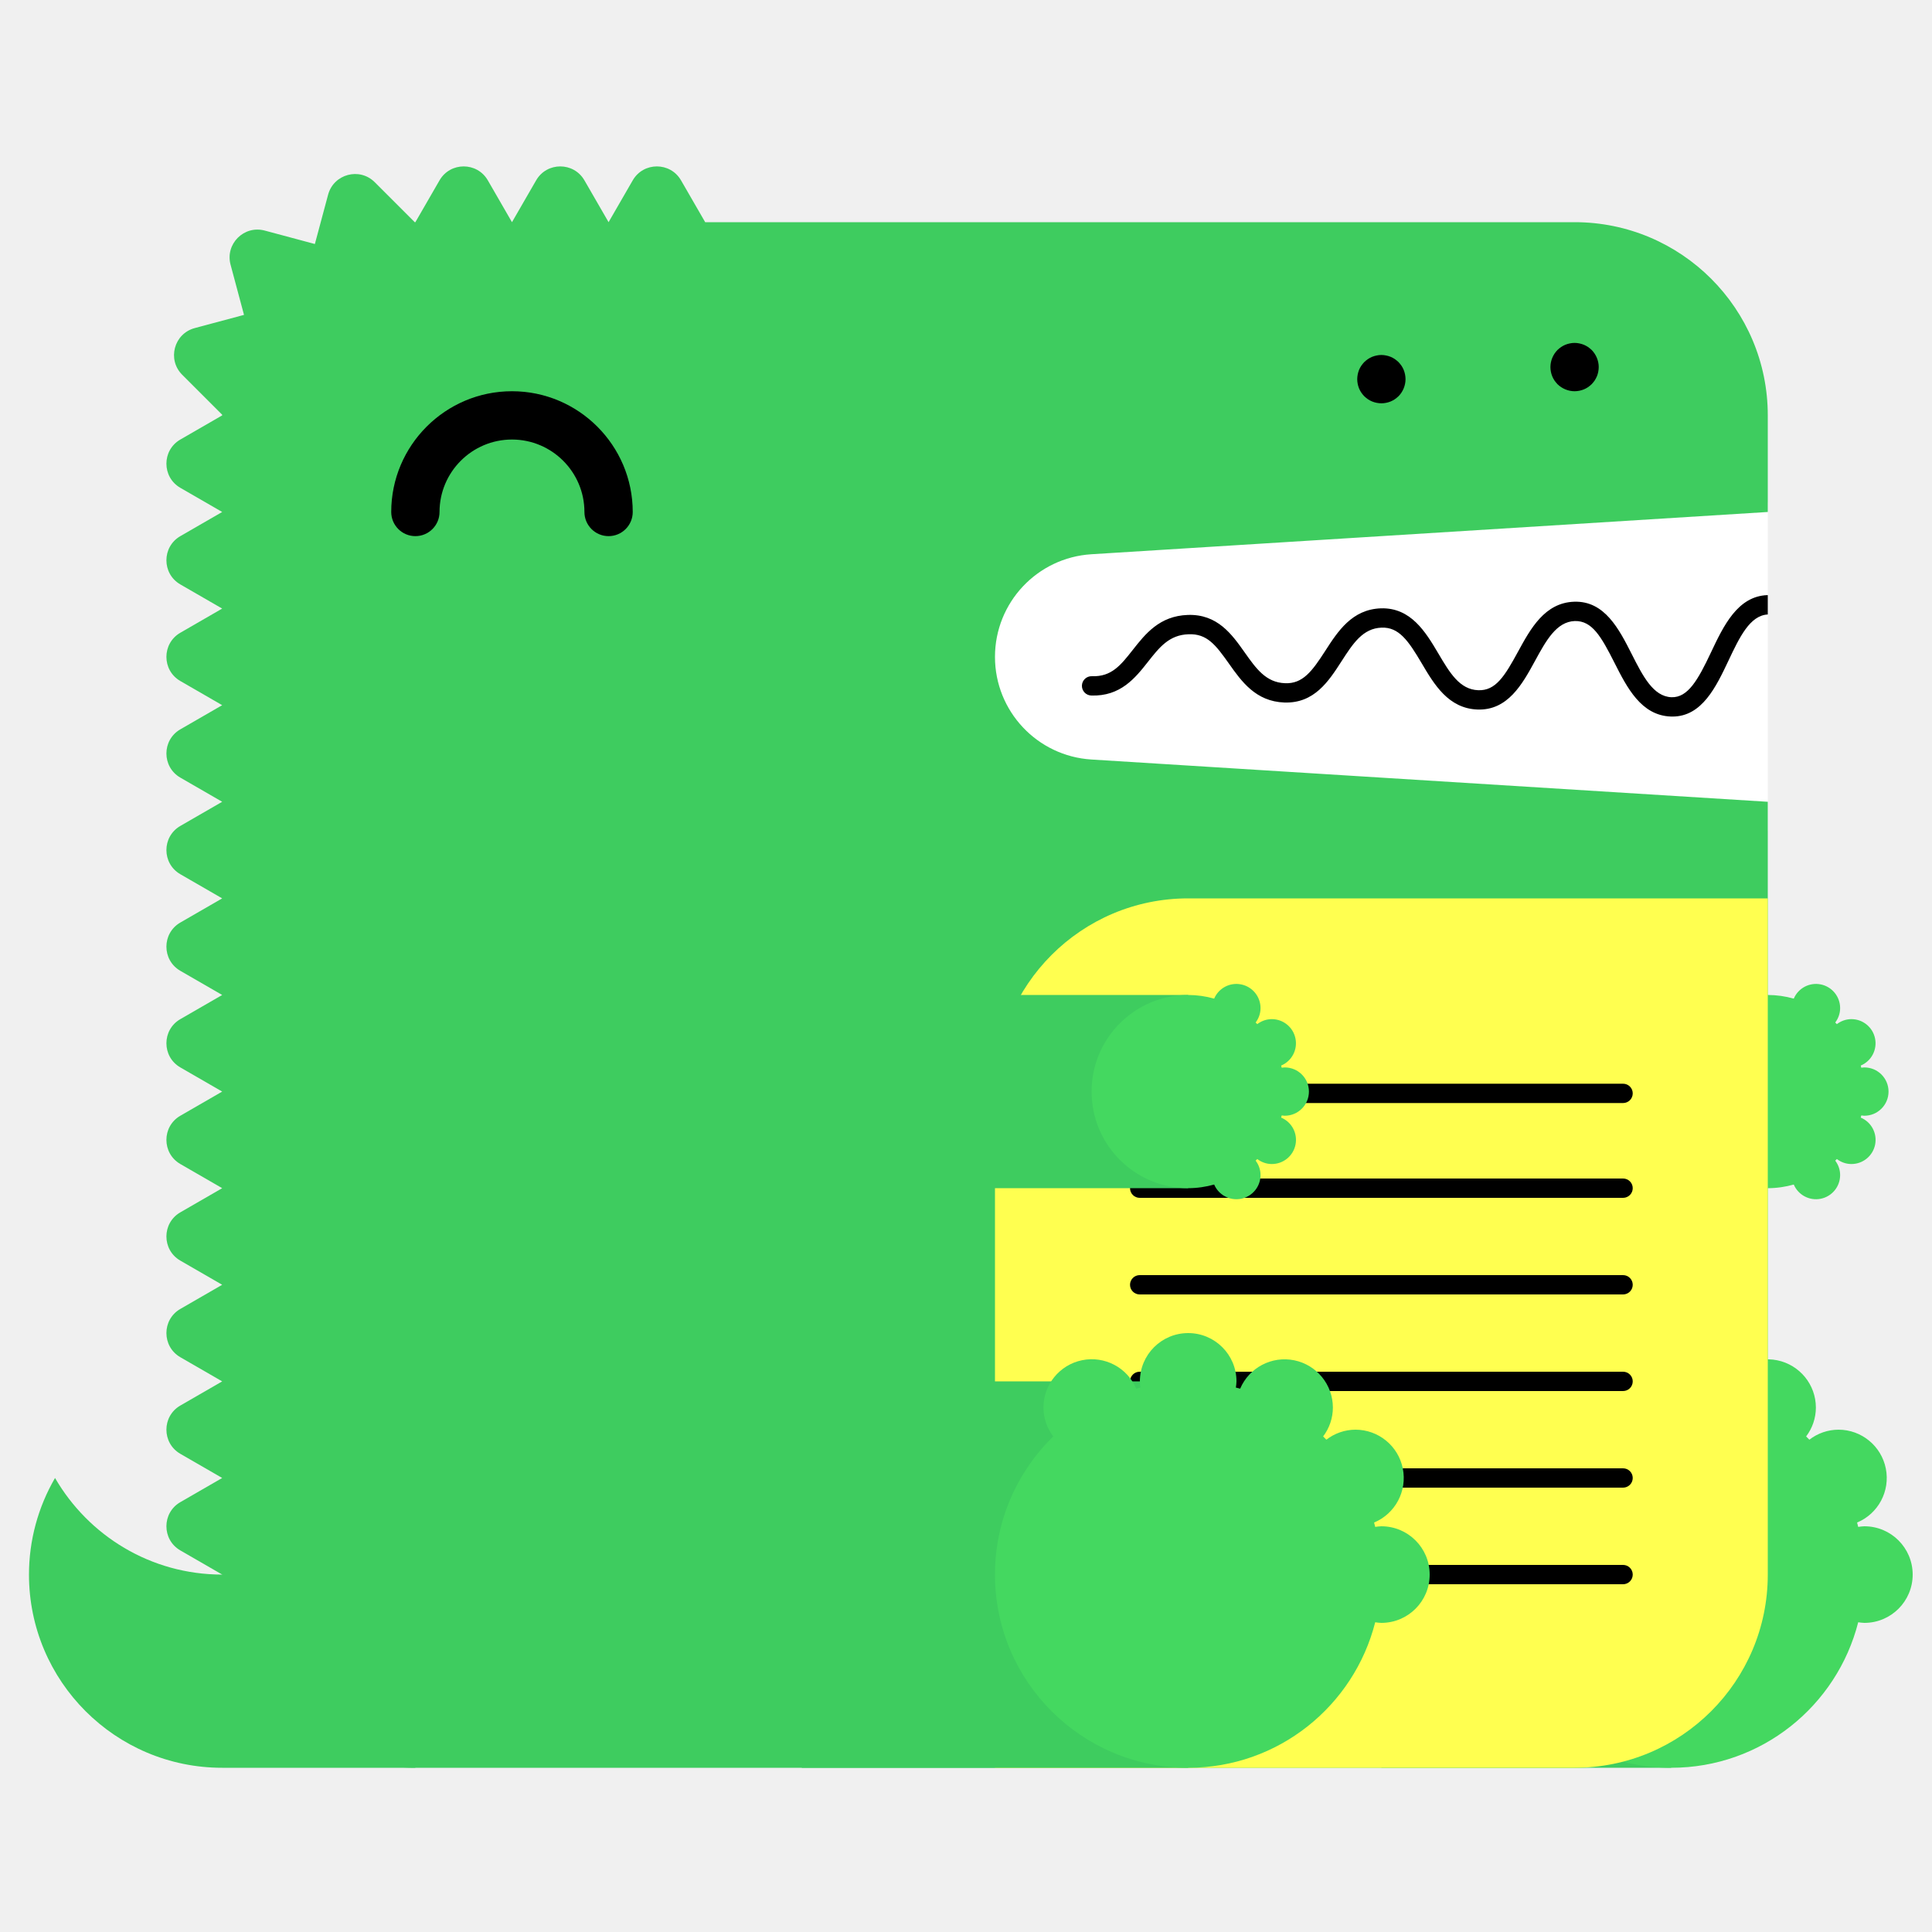
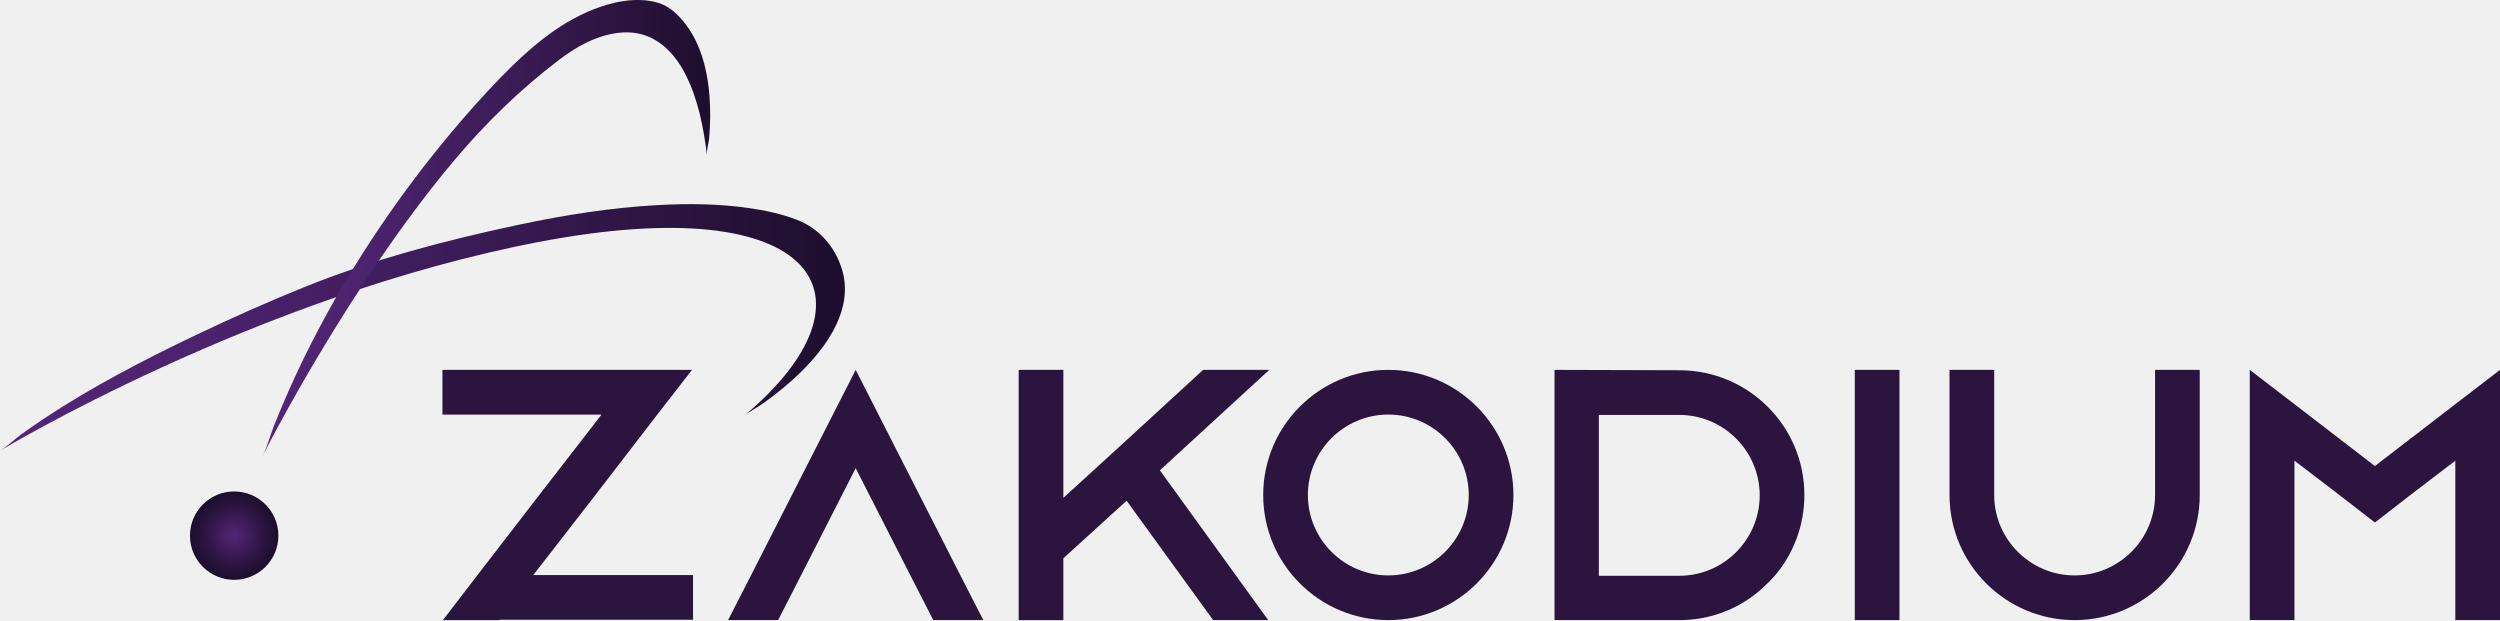
- <svg xmlns="http://www.w3.org/2000/svg" width="200" height="200" viewBox="0 0 200 200">
-   <g fill="none" fill-rule="evenodd">
-     <path fill="#FFF" d="M99 52h84v34H99z" />
-     <path d="M23 163c-7.398 0-13.843-4.027-17.303-10A19.886 19.886 0 0 0 3 163c0 11.046 8.954 20 20 20h20v-20H23z" fill="#3ECC5F" />
-     <path d="M112.98 57.376L183 53V43c0-11.046-8.954-20-20-20H73l-2.5-4.33c-1.112-1.925-3.889-1.925-5 0L63 23l-2.5-4.33c-1.111-1.925-3.889-1.925-5 0L53 23l-2.5-4.33c-1.111-1.925-3.889-1.925-5 0L43 23c-.022 0-.042.003-.065.003l-4.142-4.141c-1.57-1.571-4.252-.853-4.828 1.294l-1.369 5.104-5.192-1.392c-2.148-.575-4.111 1.389-3.535 3.536l1.39 5.193-5.102 1.367c-2.148.576-2.867 3.259-1.296 4.83l4.142 4.142c0 .021-.003.042-.003.064l-4.33 2.5c-1.925 1.111-1.925 3.889 0 5L23 53l-4.33 2.5c-1.925 1.111-1.925 3.889 0 5L23 63l-4.33 2.5c-1.925 1.111-1.925 3.889 0 5L23 73l-4.33 2.5c-1.925 1.111-1.925 3.889 0 5L23 83l-4.33 2.5c-1.925 1.111-1.925 3.889 0 5L23 93l-4.33 2.5c-1.925 1.111-1.925 3.889 0 5L23 103l-4.33 2.5c-1.925 1.111-1.925 3.889 0 5L23 113l-4.33 2.5c-1.925 1.111-1.925 3.889 0 5L23 123l-4.33 2.5c-1.925 1.111-1.925 3.889 0 5L23 133l-4.33 2.5c-1.925 1.111-1.925 3.889 0 5L23 143l-4.33 2.5c-1.925 1.111-1.925 3.889 0 5L23 153l-4.33 2.5c-1.925 1.111-1.925 3.889 0 5L23 163c0 11.046 8.954 20 20 20h120c11.046 0 20-8.954 20-20V83l-70.02-4.376A10.645 10.645 0 0 1 103 68c0-5.621 4.37-10.273 9.98-10.624" fill="#3ECC5F" />
-     <path fill="#3ECC5F" d="M143 183h30v-40h-30z" />
-     <path d="M193 158c-.219 0-.428.037-.639.064-.038-.15-.074-.301-.116-.451A5 5 0 0 0 190.32 148a4.96 4.96 0 0 0-3.016 1.036 26.531 26.531 0 0 0-.335-.336 4.955 4.955 0 0 0 1.011-2.987 5 5 0 0 0-9.599-1.959c-.148-.042-.297-.077-.445-.115.027-.211.064-.42.064-.639a5 5 0 0 0-5-5 5 5 0 0 0-5 5c0 .219.037.428.064.639-.148.038-.297.073-.445.115a4.998 4.998 0 0 0-9.599 1.959c0 1.125.384 2.151 1.011 2.987-3.717 3.632-6.031 8.693-6.031 14.3 0 11.046 8.954 20 20 20 9.339 0 17.16-6.41 19.361-15.064.211.027.42.064.639.064a5 5 0 0 0 5-5 5 5 0 0 0-5-5" fill="#44D860" />
-     <path fill="#3ECC5F" d="M153 123h30v-20h-30z" />
-     <path d="M193 115.5a2.5 2.5 0 1 0 0-5c-.109 0-.214.019-.319.032-.02-.075-.037-.15-.058-.225a2.501 2.501 0 0 0-.963-4.807c-.569 0-1.088.197-1.508.518a6.653 6.653 0 0 0-.168-.168c.314-.417.506-.931.506-1.494a2.5 2.5 0 0 0-4.8-.979A9.987 9.987 0 0 0 183 103c-5.522 0-10 4.478-10 10s4.478 10 10 10c.934 0 1.833-.138 2.69-.377a2.5 2.5 0 0 0 4.8-.979c0-.563-.192-1.077-.506-1.494.057-.055.113-.111.168-.168.42.321.939.518 1.508.518a2.5 2.5 0 0 0 .963-4.807c.021-.074.038-.15.058-.225.105.013.21.032.319.032" fill="#44D860" />
-     <path d="M63 55.5a2.5 2.5 0 0 1-2.5-2.5c0-4.136-3.364-7.5-7.5-7.5s-7.5 3.364-7.5 7.5a2.5 2.5 0 1 1-5 0c0-6.893 5.607-12.5 12.5-12.5S65.5 46.107 65.5 53a2.5 2.5 0 0 1-2.5 2.5" fill="#000" />
-     <path d="M103 183h60c11.046 0 20-8.954 20-20V93h-60c-11.046 0-20 8.954-20 20v70z" fill="#FFFF50" />
-     <path d="M168.02 124h-50.04a1 1 0 1 1 0-2h50.04a1 1 0 1 1 0 2m0 20h-50.04a1 1 0 1 1 0-2h50.04a1 1 0 1 1 0 2m0 20h-50.04a1 1 0 1 1 0-2h50.04a1 1 0 1 1 0 2m0-49.814h-50.04a1 1 0 1 1 0-2h50.04a1 1 0 1 1 0 2m0 19.814h-50.04a1 1 0 1 1 0-2h50.04a1 1 0 1 1 0 2m0 20h-50.04a1 1 0 1 1 0-2h50.04a1 1 0 1 1 0 2M183 61.611c-.012 0-.022-.006-.034-.005-3.09.105-4.552 3.196-5.842 5.923-1.346 2.85-2.387 4.703-4.093 4.647-1.889-.068-2.969-2.202-4.113-4.46-1.314-2.594-2.814-5.536-5.963-5.426-3.046.104-4.513 2.794-5.807 5.167-1.377 2.528-2.314 4.065-4.121 3.994-1.927-.07-2.951-1.805-4.136-3.813-1.321-2.236-2.848-4.75-5.936-4.664-2.994.103-4.465 2.385-5.763 4.4-1.373 2.13-2.335 3.428-4.165 3.351-1.973-.07-2.992-1.51-4.171-3.177-1.324-1.873-2.816-3.993-5.895-3.89-2.928.1-4.399 1.97-5.696 3.618-1.232 1.564-2.194 2.802-4.229 2.724a1 1 0 0 0-.072 2c3.017.101 4.545-1.8 5.872-3.487 1.177-1.496 2.193-2.787 4.193-2.855 1.926-.082 2.829 1.115 4.195 3.045 1.297 1.834 2.769 3.914 5.731 4.021 3.103.104 4.596-2.215 5.918-4.267 1.182-1.834 2.202-3.417 4.15-3.484 1.793-.067 2.769 1.35 4.145 3.681 1.297 2.197 2.766 4.686 5.787 4.796 3.125.108 4.634-2.62 5.949-5.035 1.139-2.088 2.214-4.06 4.119-4.126 1.793-.042 2.728 1.595 4.111 4.33 1.292 2.553 2.757 5.445 5.825 5.556l.169.003c3.064 0 4.518-3.075 5.805-5.794 1.139-2.41 2.217-4.68 4.067-4.773v-2z" fill="#000" />
-     <path fill="#3ECC5F" d="M83 183h40v-40H83z" />
-     <path d="M143 158c-.219 0-.428.037-.639.064-.038-.15-.074-.301-.116-.451A5 5 0 0 0 140.32 148a4.96 4.96 0 0 0-3.016 1.036 26.531 26.531 0 0 0-.335-.336 4.955 4.955 0 0 0 1.011-2.987 5 5 0 0 0-9.599-1.959c-.148-.042-.297-.077-.445-.115.027-.211.064-.42.064-.639a5 5 0 0 0-5-5 5 5 0 0 0-5 5c0 .219.037.428.064.639-.148.038-.297.073-.445.115a4.998 4.998 0 0 0-9.599 1.959c0 1.125.384 2.151 1.011 2.987-3.717 3.632-6.031 8.693-6.031 14.3 0 11.046 8.954 20 20 20 9.339 0 17.16-6.41 19.361-15.064.211.027.42.064.639.064a5 5 0 0 0 5-5 5 5 0 0 0-5-5" fill="#44D860" />
-     <path fill="#3ECC5F" d="M83 123h40v-20H83z" />
-     <path d="M133 115.5a2.5 2.5 0 1 0 0-5c-.109 0-.214.019-.319.032-.02-.075-.037-.15-.058-.225a2.501 2.501 0 0 0-.963-4.807c-.569 0-1.088.197-1.508.518a6.653 6.653 0 0 0-.168-.168c.314-.417.506-.931.506-1.494a2.5 2.5 0 0 0-4.8-.979A9.987 9.987 0 0 0 123 103c-5.522 0-10 4.478-10 10s4.478 10 10 10c.934 0 1.833-.138 2.69-.377a2.5 2.5 0 0 0 4.8-.979c0-.563-.192-1.077-.506-1.494.057-.055.113-.111.168-.168.42.321.939.518 1.508.518a2.5 2.5 0 0 0 .963-4.807c.021-.074.038-.15.058-.225.105.013.21.032.319.032" fill="#44D860" />
-     <path d="M143 41.75c-.16 0-.33-.02-.49-.05a2.52 2.52 0 0 1-.47-.14c-.15-.06-.29-.14-.431-.23-.13-.09-.259-.2-.38-.31-.109-.12-.219-.24-.309-.38s-.17-.28-.231-.43a2.619 2.619 0 0 1-.189-.96c0-.16.02-.33.05-.49.03-.16.08-.31.139-.47.061-.15.141-.29.231-.43.09-.13.2-.26.309-.38.121-.11.25-.22.38-.31.141-.09.281-.17.431-.23.149-.06.31-.11.47-.14.32-.07.65-.07.98 0 .159.03.32.08.47.14.149.06.29.14.43.23.13.09.259.2.38.31.11.12.22.25.31.38.09.14.17.28.23.43.06.16.11.31.14.47.029.16.05.33.05.49 0 .66-.271 1.31-.73 1.77-.121.11-.25.22-.38.31-.14.09-.281.17-.43.23a2.565 2.565 0 0 1-.96.19m20-1.25c-.66 0-1.3-.27-1.771-.73a3.802 3.802 0 0 1-.309-.38c-.09-.14-.17-.28-.231-.43a2.619 2.619 0 0 1-.189-.96c0-.66.27-1.3.729-1.77.121-.11.25-.22.38-.31.141-.09.281-.17.431-.23.149-.06.31-.11.47-.14.32-.07.66-.07.98 0 .159.03.32.08.47.14.149.06.29.14.43.23.13.09.259.2.38.31.459.47.73 1.11.73 1.77 0 .16-.021.33-.05.49-.03.16-.08.32-.14.47-.07.15-.14.29-.23.43-.09.13-.2.26-.31.38-.121.11-.25.22-.38.31-.14.09-.281.17-.43.23a2.565 2.565 0 0 1-.96.19" fill="#000" />
+ <svg xmlns="http://www.w3.org/2000/svg" version="1.1" id="Layer_1" x="0px" y="0px" viewBox="0 0 1026.68 254.666" xml:space="preserve" width="1026.68" height="254.666">
+   <defs id="defs890" />
+   <style type="text/css" id="style824">
+ 	.st0{fill:#2B143E;}
+ 	.st1{fill:url(#SVGID_1_);}
+ 	.st2{fill:url(#SVGID_2_);}
+ 	.st3{fill:url(#SVGID_3_);}
+ 	.st4{fill:url(#SVGID_4_);}
+ 	.st5{fill:url(#SVGID_5_);}
+ 	.st6{fill:url(#SVGID_6_);}
+ </style>
+   <g id="g885" transform="translate(-136.66,-272.6743)">
+     <g id="g863">
+       <linearGradient id="SVGID_1_" gradientUnits="userSpaceOnUse" x1="136.661" y1="407.142" x2="483.647" y2="407.142">
+         <stop offset="0" style="stop-color:#532677" id="stop826" />
+         <stop offset="0.206" style="stop-color:#4D236F" id="stop828" />
+         <stop offset="0.532" style="stop-color:#3C1C58" id="stop830" />
+         <stop offset="0.937" style="stop-color:#221032" id="stop832" />
+         <stop offset="1" style="stop-color:#1D0E2C" id="stop834" />
+       </linearGradient>
+       <path class="st1" d="m 442.18,443.5 c 2.24,-1.87 5.14,-3.24 7.53,-4.93 5.69,-4.02 11.13,-8.45 16.09,-13.35 10.83,-10.7 21.5,-25.97 16.63,-41.94 -2.83,-9.31 -9.44,-16.81 -18.35,-20.28 -6.53,-2.54 -13.47,-4 -20.39,-4.96 -12.23,-1.71 -24.66,-1.82 -36.97,-1.14 -19.09,1.05 -38.05,4.05 -56.73,8.01 -29.95,6.35 -59.99,14.22 -88.42,25.7 -14.93,6.03 -29.66,12.6 -44.19,19.52 -21.4,10.19 -42.58,21.19 -62.37,34.27 -3.3,2.18 -6.55,4.42 -9.75,6.75 -2.86,2.09 -5.58,4.82 -8.6,6.64 0,0 105.15,-63.48 221.01,-85.7 115.86,-22.23 142.44,23 84.51,71.41 z" id="path837" style="fill:url(#SVGID_1_)" />
+       <linearGradient id="SVGID_2_" gradientUnits="userSpaceOnUse" x1="244.585" y1="366.218" x2="428.316" y2="366.218">
+         <stop offset="0" style="stop-color:#532677" id="stop839" />
+         <stop offset="0.206" style="stop-color:#4D236F" id="stop841" />
+         <stop offset="0.532" style="stop-color:#3C1C58" id="stop843" />
+         <stop offset="0.937" style="stop-color:#221032" id="stop845" />
+         <stop offset="1" style="stop-color:#1D0E2C" id="stop847" />
+       </linearGradient>
+       <path class="st2" d="m 427,336.57 c -0.26,-2.17 0.71,-5.09 0.9,-7.27 0.5,-5.78 0.57,-11.62 0.11,-17.41 -0.7,-8.67 -2.62,-17.53 -7.02,-25.12 -3.06,-5.29 -8.08,-11.24 -14.19,-12.99 -8.8,-2.52 -18.69,-0.39 -26.95,2.95 -14.59,5.9 -26.7,16.58 -37.54,27.74 -7.4,7.62 -14.47,15.57 -21.27,23.74 -9.93,11.93 -19.27,24.34 -27.99,37.19 -10.66,15.71 -20.37,32.06 -28.94,49 -3.65,7.22 -7.09,14.54 -10.3,21.96 -1.65,3.82 -3.24,7.66 -4.77,11.53 -1.52,3.86 -2.6,8.19 -4.46,11.88 1.97,-3.92 4.05,-7.79 6.14,-11.66 5.39,-9.96 11,-19.81 16.8,-29.54 7.95,-13.34 16.27,-26.47 25.03,-39.3 9.64,-14.11 19.81,-27.87 30.82,-40.94 12.83,-15.22 27.12,-29.12 42.98,-41.15 3.56,-2.7 7.25,-5.14 11.29,-7.08 6.25,-2.99 13.36,-4.95 20.32,-3.81 9.29,1.52 15.89,8.58 20.05,16.63 5.35,10.35 7.61,22.2 8.99,33.65 z" id="path850" style="fill:url(#SVGID_2_)" />
+       <radialGradient id="SVGID_3_" cx="232.831" cy="492.651" r="18.153" gradientUnits="userSpaceOnUse">
+         <stop offset="0" style="stop-color:#532677" id="stop852" />
+         <stop offset="0.108" style="stop-color:#4C236E" id="stop854" />
+         <stop offset="0.703" style="stop-color:#2A143E" id="stop856" />
+         <stop offset="1" style="stop-color:#1D0E2C" id="stop858" />
+       </radialGradient>
+       <circle class="st3" cx="232.83" cy="492.65" r="18.15" id="circle861" style="fill:url(#SVGID_3_)" />
+     </g>
+     <g id="g883">
+       <g id="g881">
+         <path class="st0" d="m 421.28,508.84 v 18.35 h -79.42 l -0.15,0.15 h -23.2 l 0.15,-0.15 14.09,-18.35 25.25,-32.74 11.6,-14.97 14.09,-18.2 h -65.33 v -18.35 h 79.42 23.05 l -14.24,18.35 -25.54,33.18 -11.6,14.97 -13.8,17.76 z" id="path865" />
+         <path class="st0" d="m 540.48,527.33 h -20.55 l -9.4,-18.35 -22.46,-44.04 -22.46,44.04 -9.4,18.35 h -20.55 l 9.4,-18.35 43.01,-84.41 43.01,84.41 z" id="path867" />
+         <path class="st0" d="m 612.99,465.82 44.48,61.51 h -22.61 l -35.53,-49.03 -25.98,23.64 v 25.4 H 555 V 424.57 h 18.35 v 52.56 l 15.12,-13.8 13.65,-12.48 28.63,-26.28 h 27.16 z" id="path869" />
+         <path class="st0" d="m 758.18,475.95 c 0,28.33 -23.05,51.38 -51.38,51.38 -28.33,0 -51.38,-23.05 -51.38,-51.38 0,-28.33 23.05,-51.38 51.38,-51.38 28.33,0 51.38,23.05 51.38,51.38 z m -18.35,0 c 0,-18.2 -14.83,-33.03 -33.03,-33.03 -18.2,0 -33.03,14.83 -33.03,33.03 0,18.2 14.83,33.03 33.03,33.03 18.2,0 33.03,-14.83 33.03,-33.03 z" id="path871" />
+         <path class="st0" d="m 826.29,424.72 c 28.33,0 51.38,22.9 51.38,51.23 0,12.63 -4.55,24.22 -12.18,33.18 -0.88,1.03 -1.91,2.05 -2.94,3.08 -9.25,9.4 -22.02,15.12 -36.11,15.12 H 775.06 V 424.57 Z m -33.03,84.41 h 33.03 c 18.2,0 33.03,-14.83 33.03,-33.03 0,-18.2 -14.83,-33.03 -33.03,-33.03 h -33.03 z" id="path873" />
+         <path class="st0" d="M 898.37,527.33 V 424.57 h 18.35 v 102.76 z" id="path875" />
+         <path class="st0" d="m 1040.03,424.57 v 51.38 c 0,28.33 -23.05,51.38 -51.38,51.38 -28.33,0 -51.38,-23.05 -51.38,-51.38 v -51.38 h 18.35 v 51.38 c 0,18.2 14.83,33.03 33.03,33.03 18.2,0 33.03,-14.83 33.03,-33.03 v -51.38 z" id="path877" />
+         <path class="st0" d="m 1163.34,424.57 v 102.76 h -18.35 v -65.47 l -18.06,13.8 -14.97,11.6 -14.97,-11.6 -18.06,-13.8 v 65.47 h -18.35 V 424.57 l 18.35,14.09 33.03,25.4 33.03,-25.4 z" id="path879" />
+       </g>
+     </g>
  </g>
</svg>
